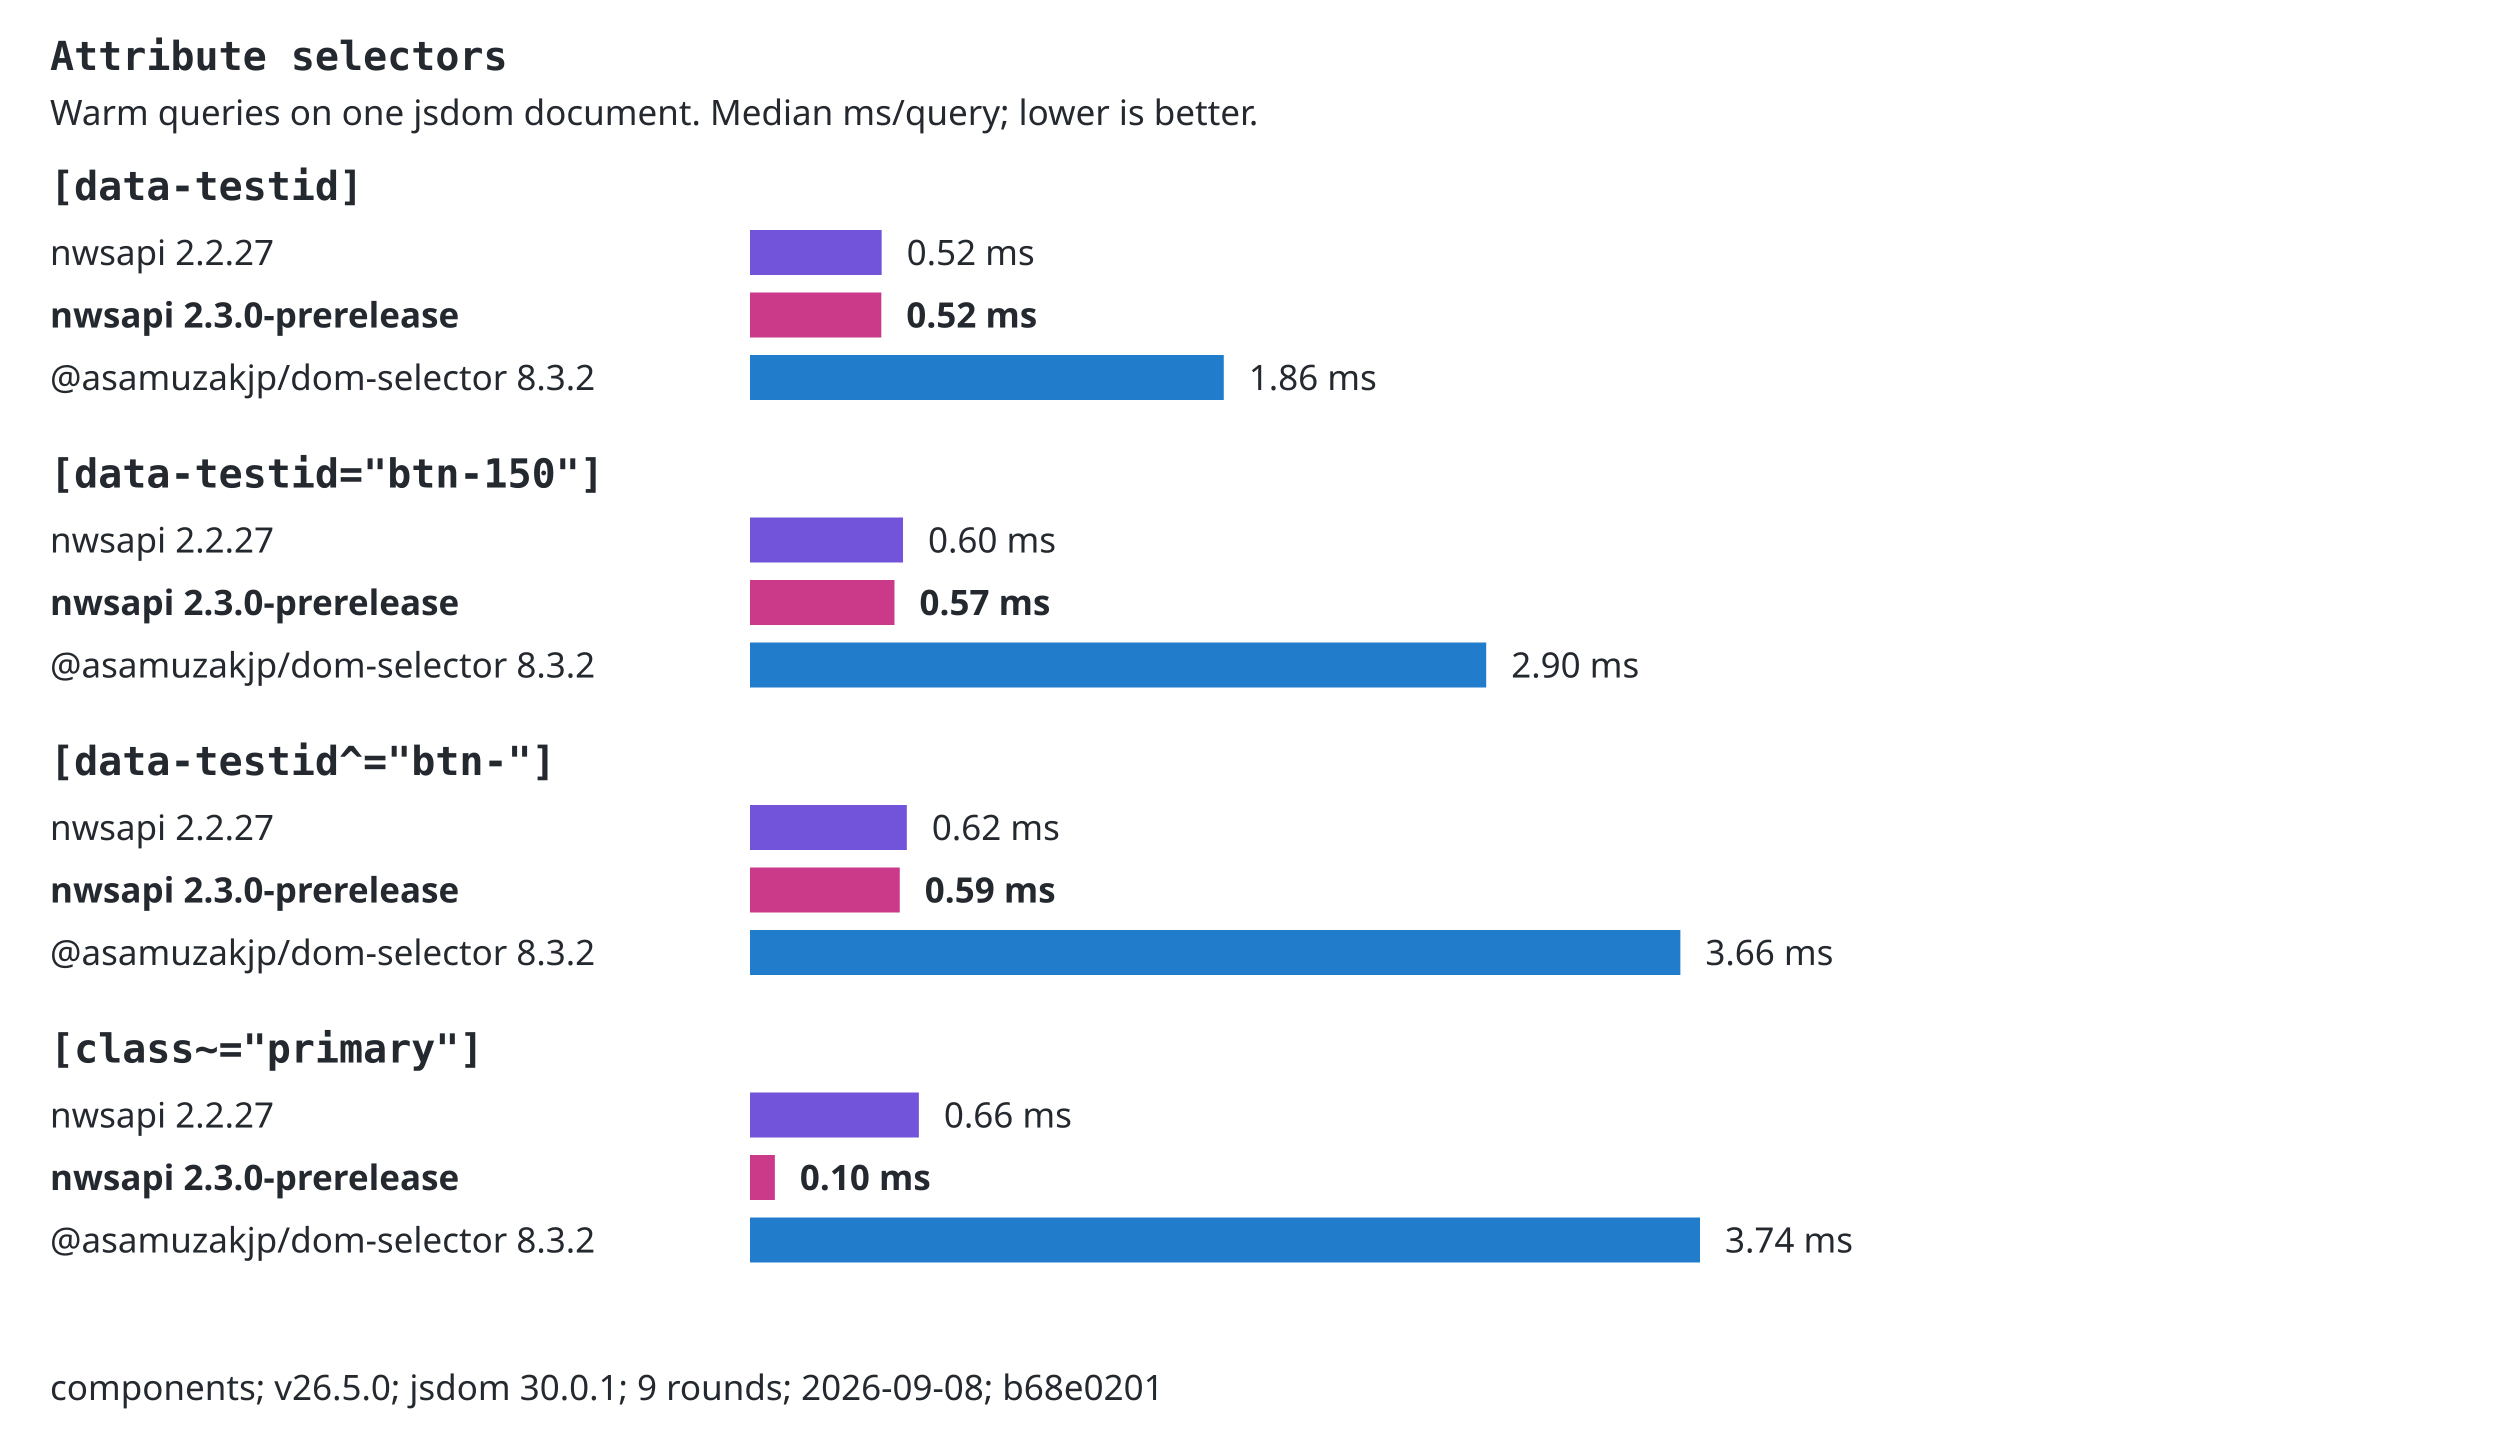
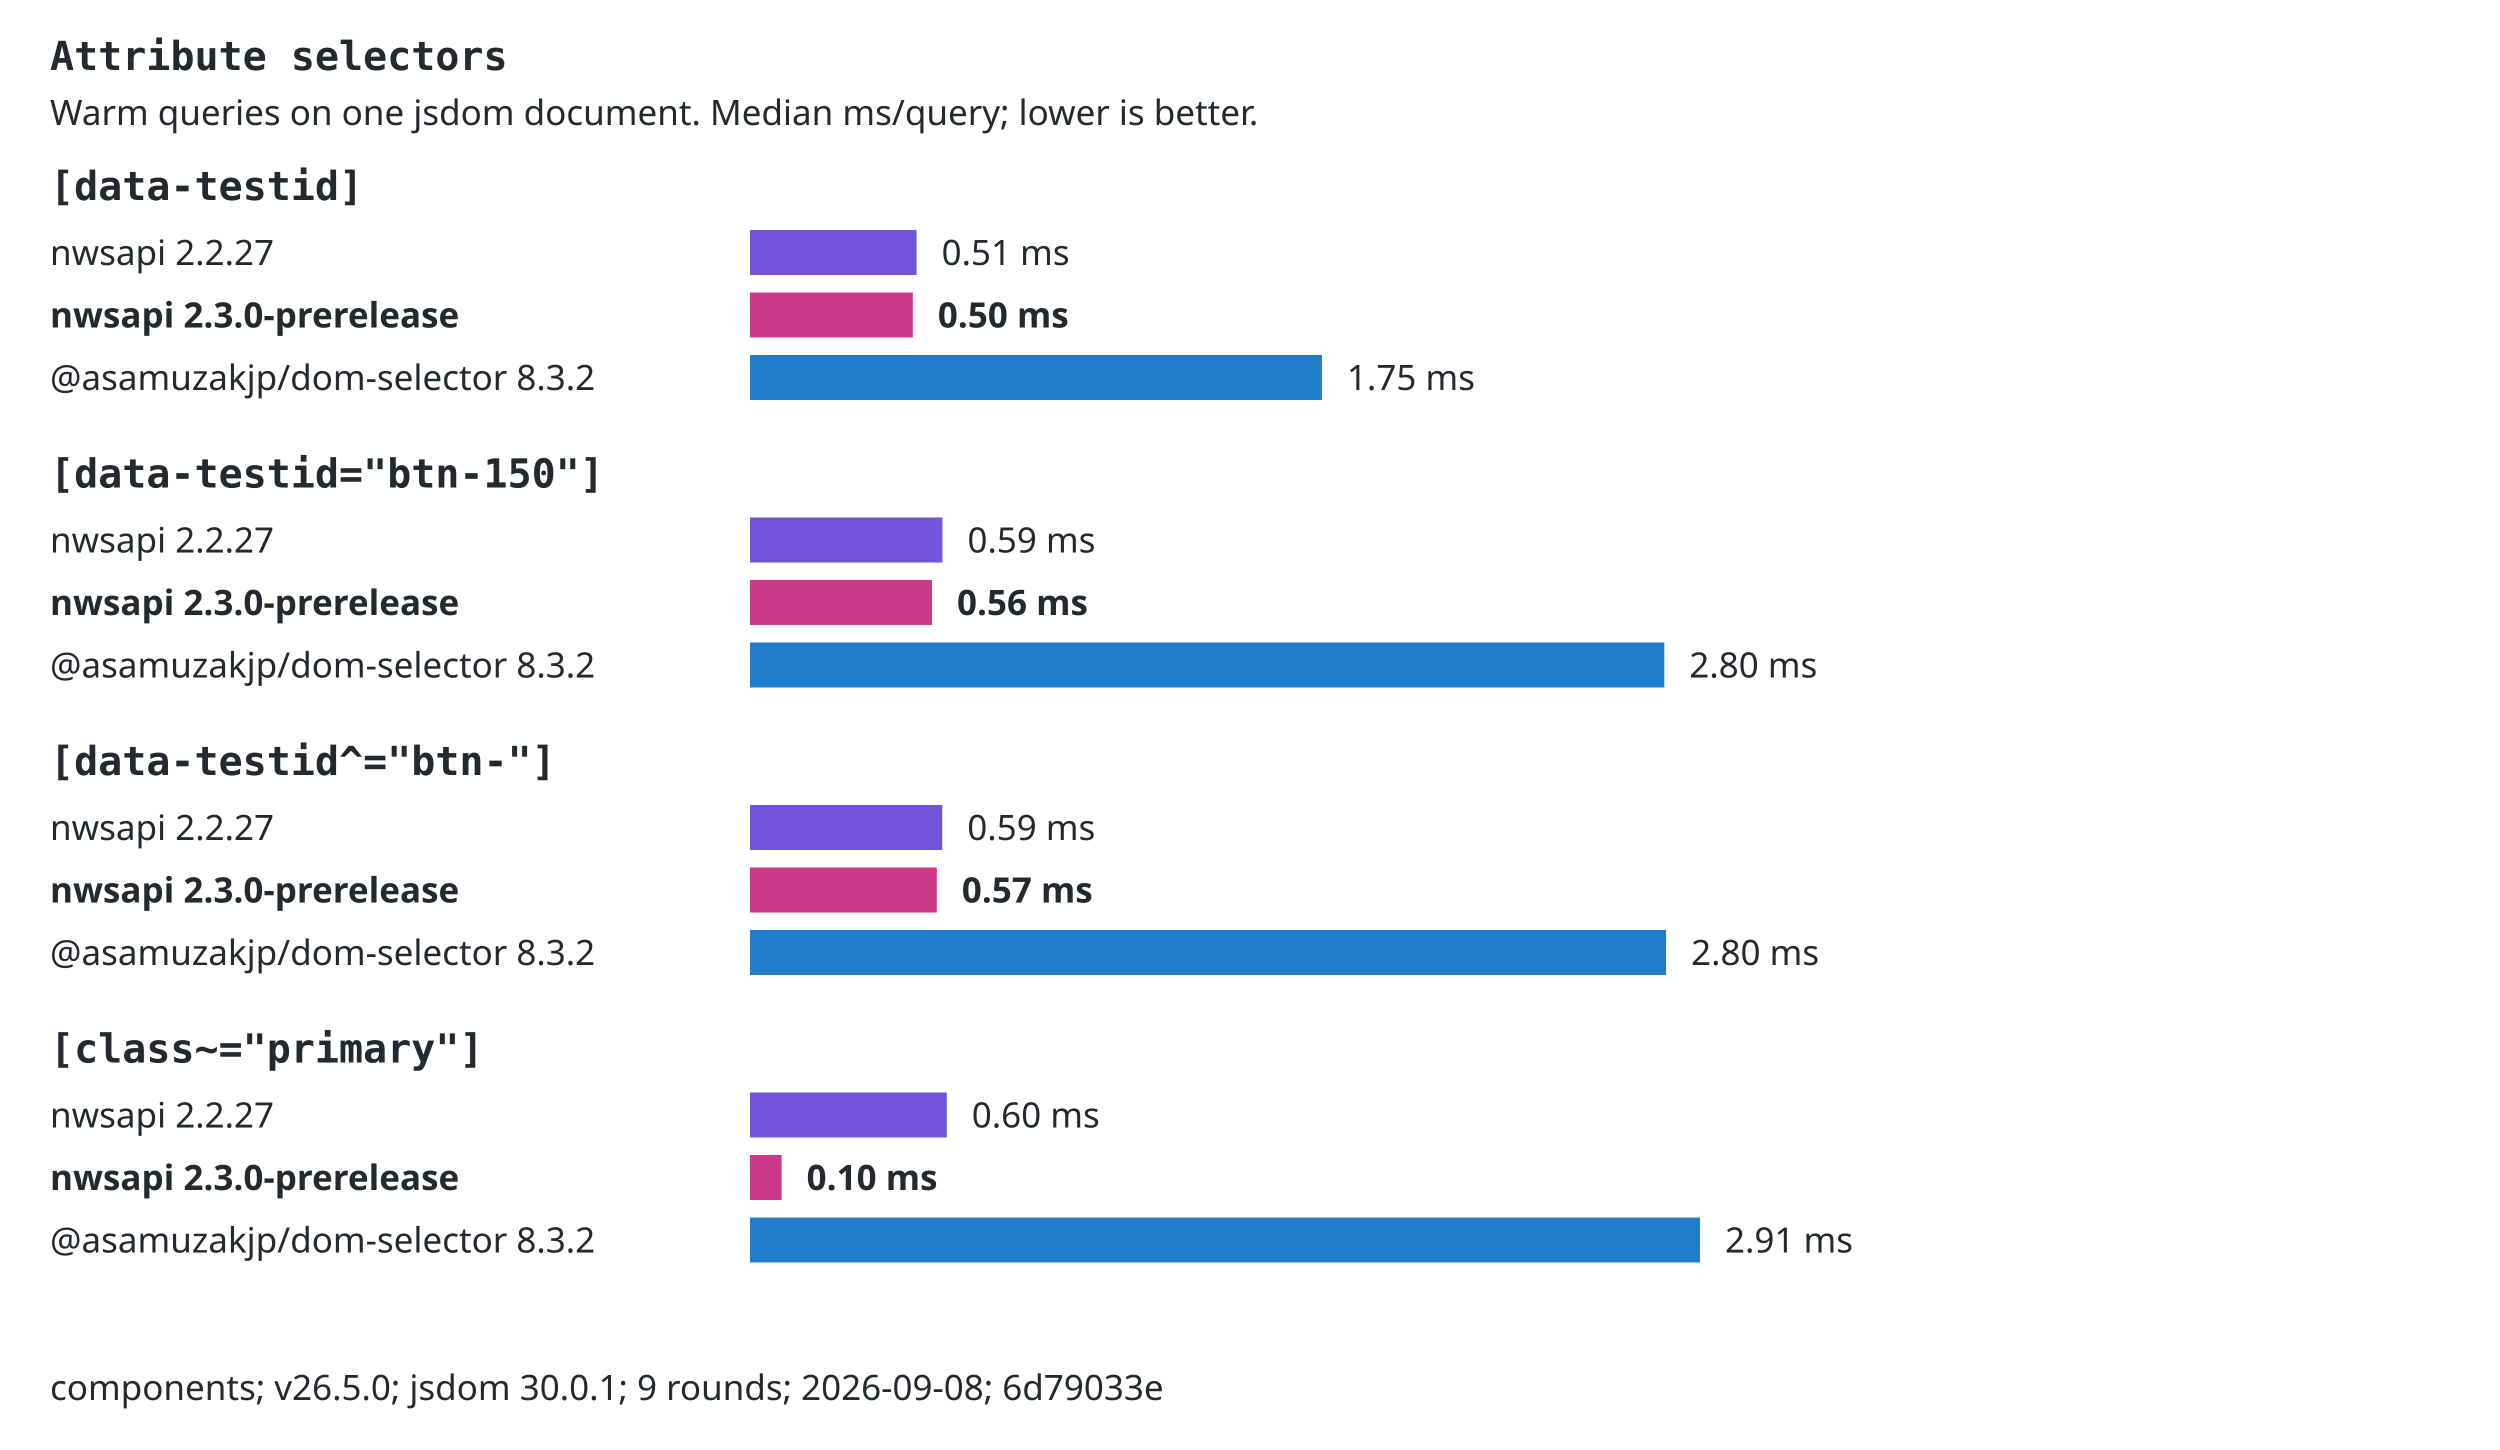
<svg xmlns="http://www.w3.org/2000/svg" width="1000" height="580" viewBox="0 0 1000 580" role="img">
  <style>text{font:14px system-ui,sans-serif;fill:#24292f}.selector{font:16px monospace;font-weight:600}.background{fill:#fff}.bar{transform-box:fill-box;transform-origin:left center;animation:fill 800ms ease-out both}@keyframes fill{from{transform:scaleX(0)}to{transform:scaleX(1)}}@media(prefers-reduced-motion:reduce){.bar{animation:none}}@media(prefers-color-scheme:dark){text{fill:#e6edf3}.background{fill:#0d1117}}</style>
  <rect class="background" width="1000" height="580" />
  <text x="20" y="28" class="selector">Attribute selectors</text>
  <text x="20" y="50">Warm queries on one jsdom document. Median ms/query; lower is better.</text>
  <text x="20" y="80" class="selector">[data-testid]</text>
  <text x="20" y="106">nwsapi 2.2.27</text>
-   <rect class="bar" x="300" y="92" width="52.66" height="18" fill="#7154d9" />
-   <text x="362.662" y="106">0.52 ms</text>
+   <rect class="bar" x="300" y="92" width="66.62" height="18" fill="#7154d9" />
+   <text x="376.623" y="106">0.51 ms</text>
  <text x="20" y="131" style="font-weight:700">nwsapi 2.3.0-prerelease</text>
-   <rect class="bar" x="300" y="117" width="52.53" height="18" fill="#cb3989" />
-   <text x="362.525" y="131" style="font-weight:700">0.52 ms</text>
+   <rect class="bar" x="300" y="117" width="65.13" height="18" fill="#cb3989" />
+   <text x="375.132" y="131" style="font-weight:700">0.50 ms</text>
  <text x="20" y="156">@asamuzakjp/dom-selector 8.3.2</text>
-   <rect class="bar" x="300" y="142" width="189.51" height="18" fill="#217dcc" />
-   <text x="499.507" y="156">1.86 ms</text>
+   <rect class="bar" x="300" y="142" width="228.77" height="18" fill="#217dcc" />
+   <text x="538.77" y="156">1.75 ms</text>
  <text x="20" y="195" class="selector">[data-testid="btn-150"]</text>
  <text x="20" y="221">nwsapi 2.2.27</text>
-   <rect class="bar" x="300" y="207" width="61.21" height="18" fill="#7154d9" />
-   <text x="371.208" y="221">0.60 ms</text>
+   <rect class="bar" x="300" y="207" width="76.97" height="18" fill="#7154d9" />
+   <text x="386.972" y="221">0.59 ms</text>
  <text x="20" y="246" style="font-weight:700">nwsapi 2.3.0-prerelease</text>
-   <rect class="bar" x="300" y="232" width="57.79" height="18" fill="#cb3989" />
-   <text x="367.785" y="246" style="font-weight:700">0.57 ms</text>
+   <rect class="bar" x="300" y="232" width="72.8" height="18" fill="#cb3989" />
+   <text x="382.798" y="246" style="font-weight:700">0.56 ms</text>
  <text x="20" y="271">@asamuzakjp/dom-selector 8.3.2</text>
-   <rect class="bar" x="300" y="257" width="294.48" height="18" fill="#217dcc" />
-   <text x="604.484" y="271">2.90 ms</text>
+   <rect class="bar" x="300" y="257" width="365.72" height="18" fill="#217dcc" />
+   <text x="675.72" y="271">2.80 ms</text>
  <text x="20" y="310" class="selector">[data-testid^="btn-"]</text>
  <text x="20" y="336">nwsapi 2.2.27</text>
-   <rect class="bar" x="300" y="322" width="62.73" height="18" fill="#7154d9" />
-   <text x="372.725" y="336">0.62 ms</text>
+   <rect class="bar" x="300" y="322" width="76.91" height="18" fill="#7154d9" />
+   <text x="386.915" y="336">0.59 ms</text>
  <text x="20" y="361" style="font-weight:700">nwsapi 2.3.0-prerelease</text>
-   <rect class="bar" x="300" y="347" width="59.9" height="18" fill="#cb3989" />
-   <text x="369.895" y="361" style="font-weight:700">0.59 ms</text>
+   <rect class="bar" x="300" y="347" width="74.73" height="18" fill="#cb3989" />
+   <text x="384.727" y="361" style="font-weight:700">0.57 ms</text>
  <text x="20" y="386">@asamuzakjp/dom-selector 8.3.2</text>
-   <rect class="bar" x="300" y="372" width="372.15" height="18" fill="#217dcc" />
-   <text x="682.151" y="386">3.66 ms</text>
+   <rect class="bar" x="300" y="372" width="366.43" height="18" fill="#217dcc" />
+   <text x="676.435" y="386">2.80 ms</text>
  <text x="20" y="425" class="selector">[class~="primary"]</text>
  <text x="20" y="451">nwsapi 2.2.27</text>
-   <rect class="bar" x="300" y="437" width="67.55" height="18" fill="#7154d9" />
-   <text x="377.555" y="451">0.66 ms</text>
+   <rect class="bar" x="300" y="437" width="78.71" height="18" fill="#7154d9" />
+   <text x="388.705" y="451">0.60 ms</text>
  <text x="20" y="476" style="font-weight:700">nwsapi 2.3.0-prerelease</text>
-   <rect class="bar" x="300" y="462" width="9.94" height="18" fill="#cb3989" />
-   <text x="319.937" y="476" style="font-weight:700">0.10 ms</text>
+   <rect class="bar" x="300" y="462" width="12.64" height="18" fill="#cb3989" />
+   <text x="322.637" y="476" style="font-weight:700">0.10 ms</text>
  <text x="20" y="501">@asamuzakjp/dom-selector 8.3.2</text>
  <rect class="bar" x="300" y="487" width="380" height="18" fill="#217dcc" />
-   <text x="690" y="501">3.74 ms</text>
-   <text x="20" y="560">components; v26.5.0; jsdom 30.0.1; 9 rounds; 2026-09-08; b68e0201</text>
+   <text x="690" y="501">2.91 ms</text>
+   <text x="20" y="560">components; v26.5.0; jsdom 30.0.1; 9 rounds; 2026-09-08; 6d79033e</text>
</svg>
